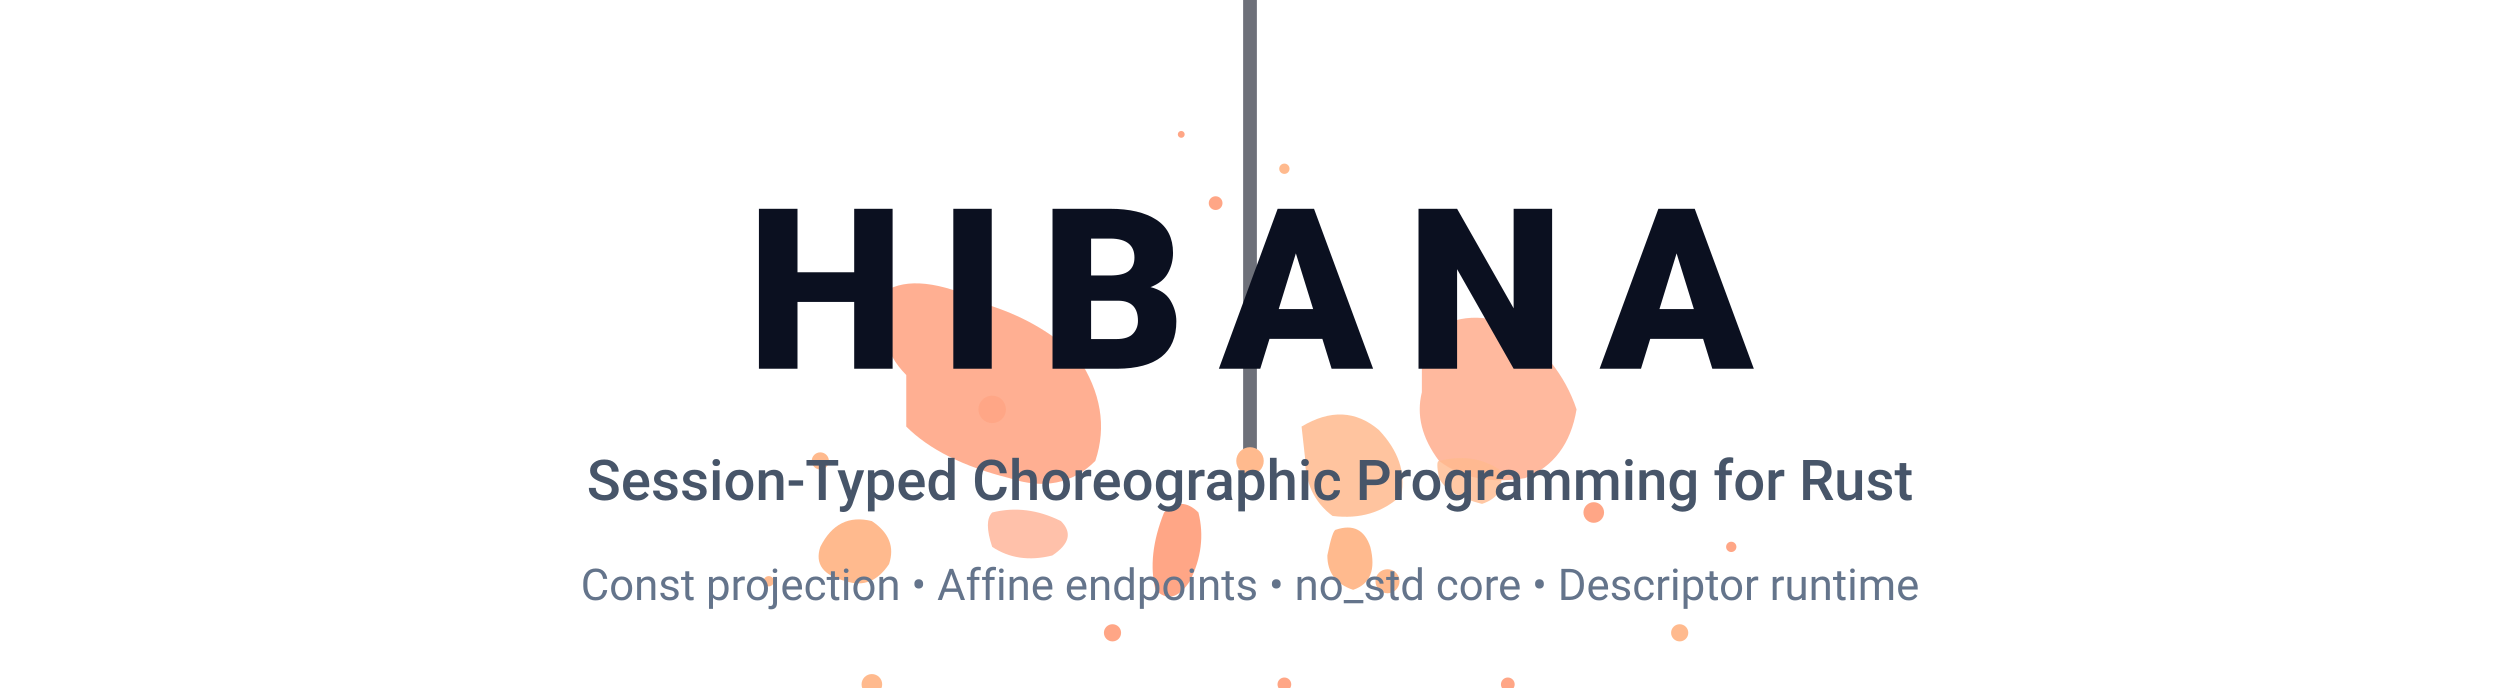
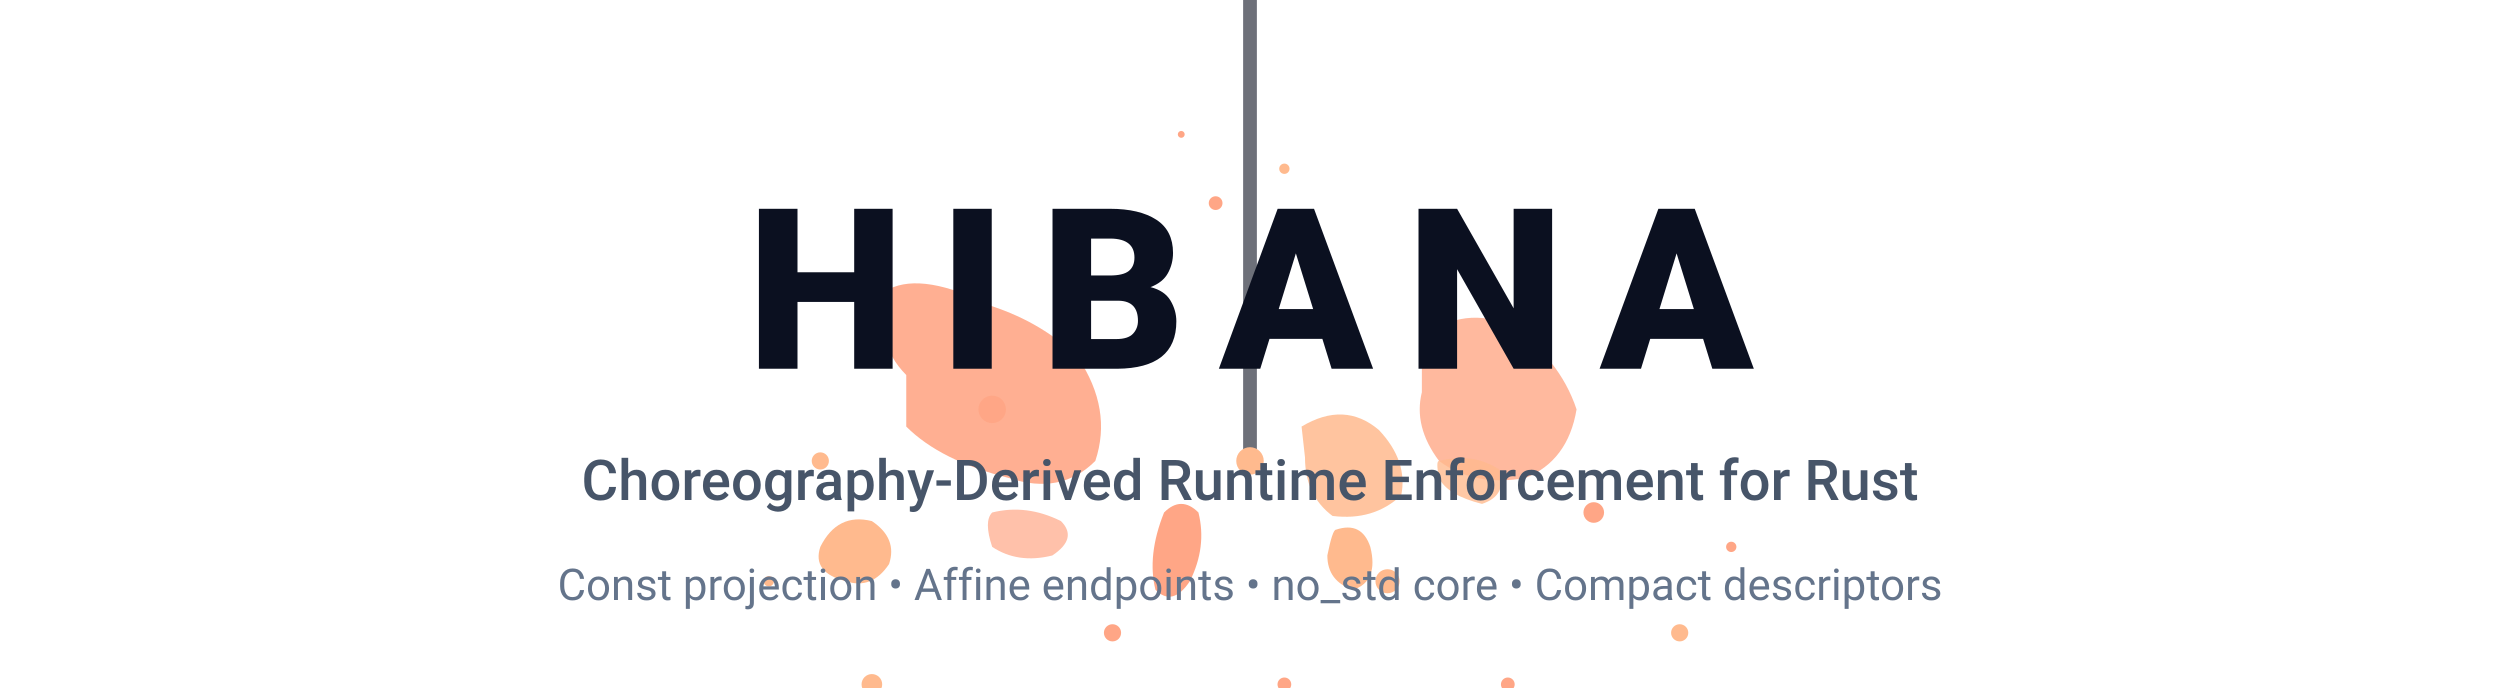
- <svg xmlns="http://www.w3.org/2000/svg" width="800" height="220" viewBox="0 0 800 220" role="img" aria-label="HIBANA - Session-Typed Choreographic Programming for Rust">
+ <svg xmlns="http://www.w3.org/2000/svg" width="800" height="220" viewBox="0 0 800 220" role="img" aria-label="HIBANA - Choreography-Derived Runtime Enforcement for Rust">
  <defs>
    <style>
      .bg-flame {
        opacity: 0.60;
      }
      .title {
        fill: #0B1020;
        font-family: -apple-system, BlinkMacSystemFont, 'Segoe UI', 'Roboto', 'Oxygen', 'Ubuntu', 'Cantarell', sans-serif;
        font-weight: 800;
        font-size: 72px;
        letter-spacing: 0.15em;
      }
      .subtitle {
        fill: #475569;
        font-family: -apple-system, BlinkMacSystemFont, 'Segoe UI', 'Roboto', 'Oxygen', 'Ubuntu', 'Cantarell', sans-serif;
        font-weight: 500;
        font-size: 18px;
      }
      .features {
        fill: #64748b;
        font-family: -apple-system, BlinkMacSystemFont, 'Segoe UI', 'Roboto', 'Oxygen', 'Ubuntu', 'Cantarell', sans-serif;
        font-weight: 400;
        font-size: 14px;
      }
      .charcoal{ stroke:#0B1020; fill:#0B1020; }
      .flame1{ fill:#FF6B35; }
      .flame2{ fill:#FF8C42; }
      .glow-tip {
        fill: #FF8C42;
        animation: glow 2s ease-in-out infinite;
      }
      @keyframes glow {
        0%, 100% {
          fill: #FF8C42;
          filter: drop-shadow(0 0 3px #FF6B35) drop-shadow(0 0 6px #FF6B35);
        }
        50% {
          fill: #FFB366;
          filter: drop-shadow(0 0 6px #FF6B35) drop-shadow(0 0 12px #FF8C42);
        }
      }
      @media (prefers-color-scheme: dark) {
        .bg-flame {
          opacity: 0.12;
        }
        .title {
          fill: #F3F4F6;
        }
        .subtitle {
          fill: #D1D5DB;
        }
        .features {
          fill: #D1D5DB;
        }
        .charcoal {
          stroke: #F3F4F6;
          fill: #F3F4F6;
        }
        @keyframes glow {
          0%, 100% {
            fill: #FF8C42;
            filter: drop-shadow(0 0 4px #FF6B35) drop-shadow(0 0 8px #FF6B35);
          }
          50% {
            fill: #FFB366;
            filter: drop-shadow(0 0 8px #FF6B35) drop-shadow(0 0 16px #FF8C42);
          }
        }
      }
    </style>
  </defs>
  <g class="bg-flame" transform="translate(400,120) scale(0.55)">
    <g transform="translate(-400,-300)">
      <line x1="400" y1="50" x2="400" y2="350" class="charcoal" stroke-width="8" stroke-linecap="round" />
      <circle cx="400" cy="350" r="8" class="glow-tip" />
      <path d="M200 300 Q180 280 190 250 Q210 240 250 260 Q280 270 300 290 Q320 320 310 350 Q290 370 260 360 Q220 350 200 330 Z" class="flame1" opacity=".9" />
      <path d="M500 280 Q520 260 550 270 Q580 290 590 320 Q585 350 560 360 Q530 365 510 350 Q495 330 500 310 Z" class="flame1" opacity=".8" />
      <path d="M430 330 Q455 315 475 332 Q492 350 488 370 Q472 385 448 382 Q432 370 432 348 Z" class="flame2" opacity=".85" />
      <path d="M150 400 Q160 380 180 385 Q195 395 190 410 Q180 425 165 420 Q145 415 150 400 Z" class="flame2" />
      <path d="M350 380 Q360 370 370 380 Q375 400 365 420 Q355 435 345 425 Q340 405 350 380 Z" class="flame1" />
      <path d="M450 390 Q465 385 470 400 Q475 420 460 425 Q445 420 445 405 Q448 390 450 390 Z" class="flame2" />
      <circle cx="250" cy="320" r="8" class="flame1" />
      <circle cx="180" cy="480" r="6" class="flame2" />
      <circle cx="320" cy="450" r="5" class="flame1" />
      <circle cx="480" cy="420" r="7" class="flame2" />
      <circle cx="550" cy="480" r="4" class="flame1" />
      <circle cx="150" cy="350" r="5" class="flame2" />
      <circle cx="600" cy="380" r="6" class="flame1" />
      <circle cx="280" cy="500" r="4" class="flame2" />
      <circle cx="520" cy="500" r="5" class="flame1" />
      <circle cx="380" cy="520" r="3" class="flame2" />
      <circle cx="420" cy="480" r="4" class="flame1" />
      <circle cx="650" cy="450" r="5" class="flame2" />
      <circle cx="445" cy="273" r="5" class="flame2" />
      <circle cx="120" cy="420" r="3" class="flame2" />
      <circle cx="680" cy="400" r="3" class="flame1" />
      <circle cx="350" cy="530" r="2" class="flame2" />
      <circle cx="450" cy="540" r="2" class="flame1" />
      <circle cx="200" cy="520" r="3" class="flame2" />
      <circle cx="580" cy="520" r="2" class="flame1" />
      <circle cx="610" cy="540" r="2" class="flame2" />
      <path d="M250 380 Q270 375 290 385 Q300 395 285 405 Q265 410 250 400 Q245 385 250 380 Z" class="flame1" opacity=".7" />
      <path d="M510 350 Q530 345 545 355 Q550 370 535 375 Q515 370 510 360 Q508 350 510 350 Z" class="flame2" opacity=".8" />
      <circle cx="380" cy="200" r="4" class="flame1" />
      <circle cx="420" cy="180" r="3" class="flame2" />
      <circle cx="360" cy="160" r="2" class="flame1" />
    </g>
  </g>
  <g>
    <text class="title" x="400" y="118" text-anchor="middle">HIBANA</text>
-     <text class="subtitle" x="400" y="160" text-anchor="middle">Session-Typed Choreographic Programming for Rust</text>
-     <text class="features" x="400" y="192" text-anchor="middle">Const projection • Affine endpoints • no_std core • Descriptor runtime</text>
+     <text class="subtitle" x="400" y="160" text-anchor="middle">Choreography-Derived Runtime Enforcement for Rust</text>
+     <text class="features" x="400" y="192" text-anchor="middle">Const projection • Affine endpoints • no_std core • Compact descriptors</text>
  </g>
</svg>
